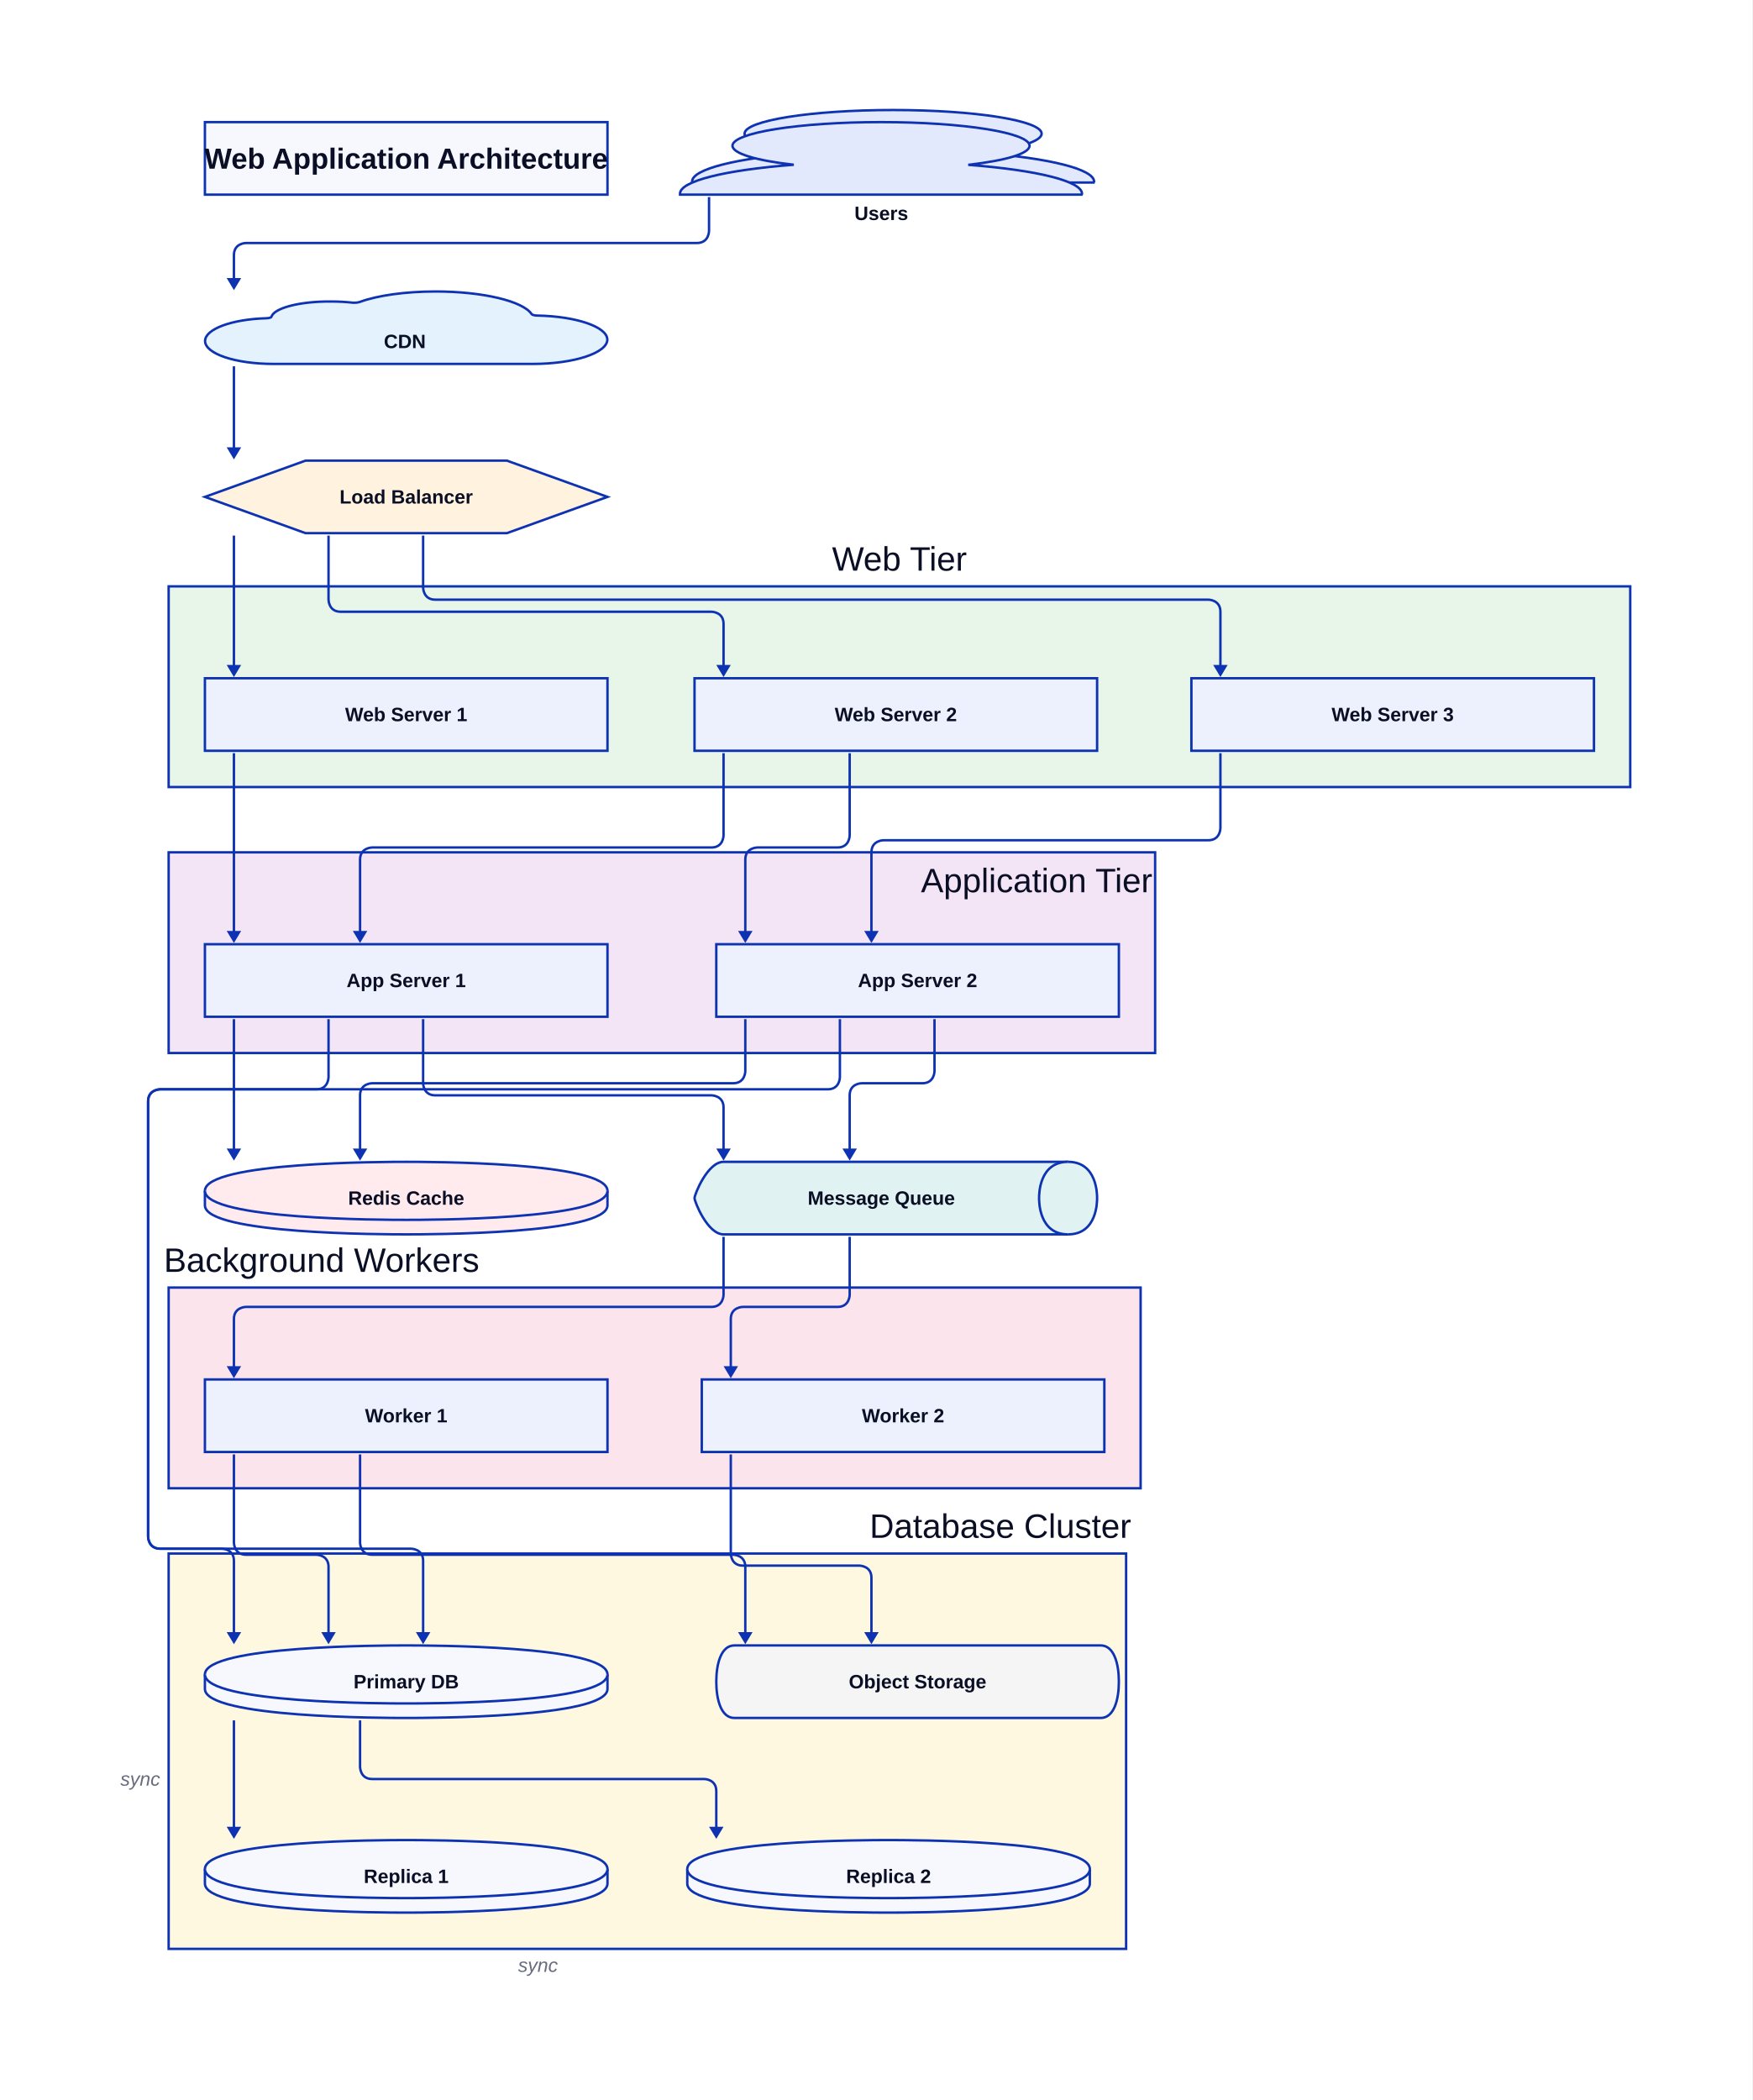
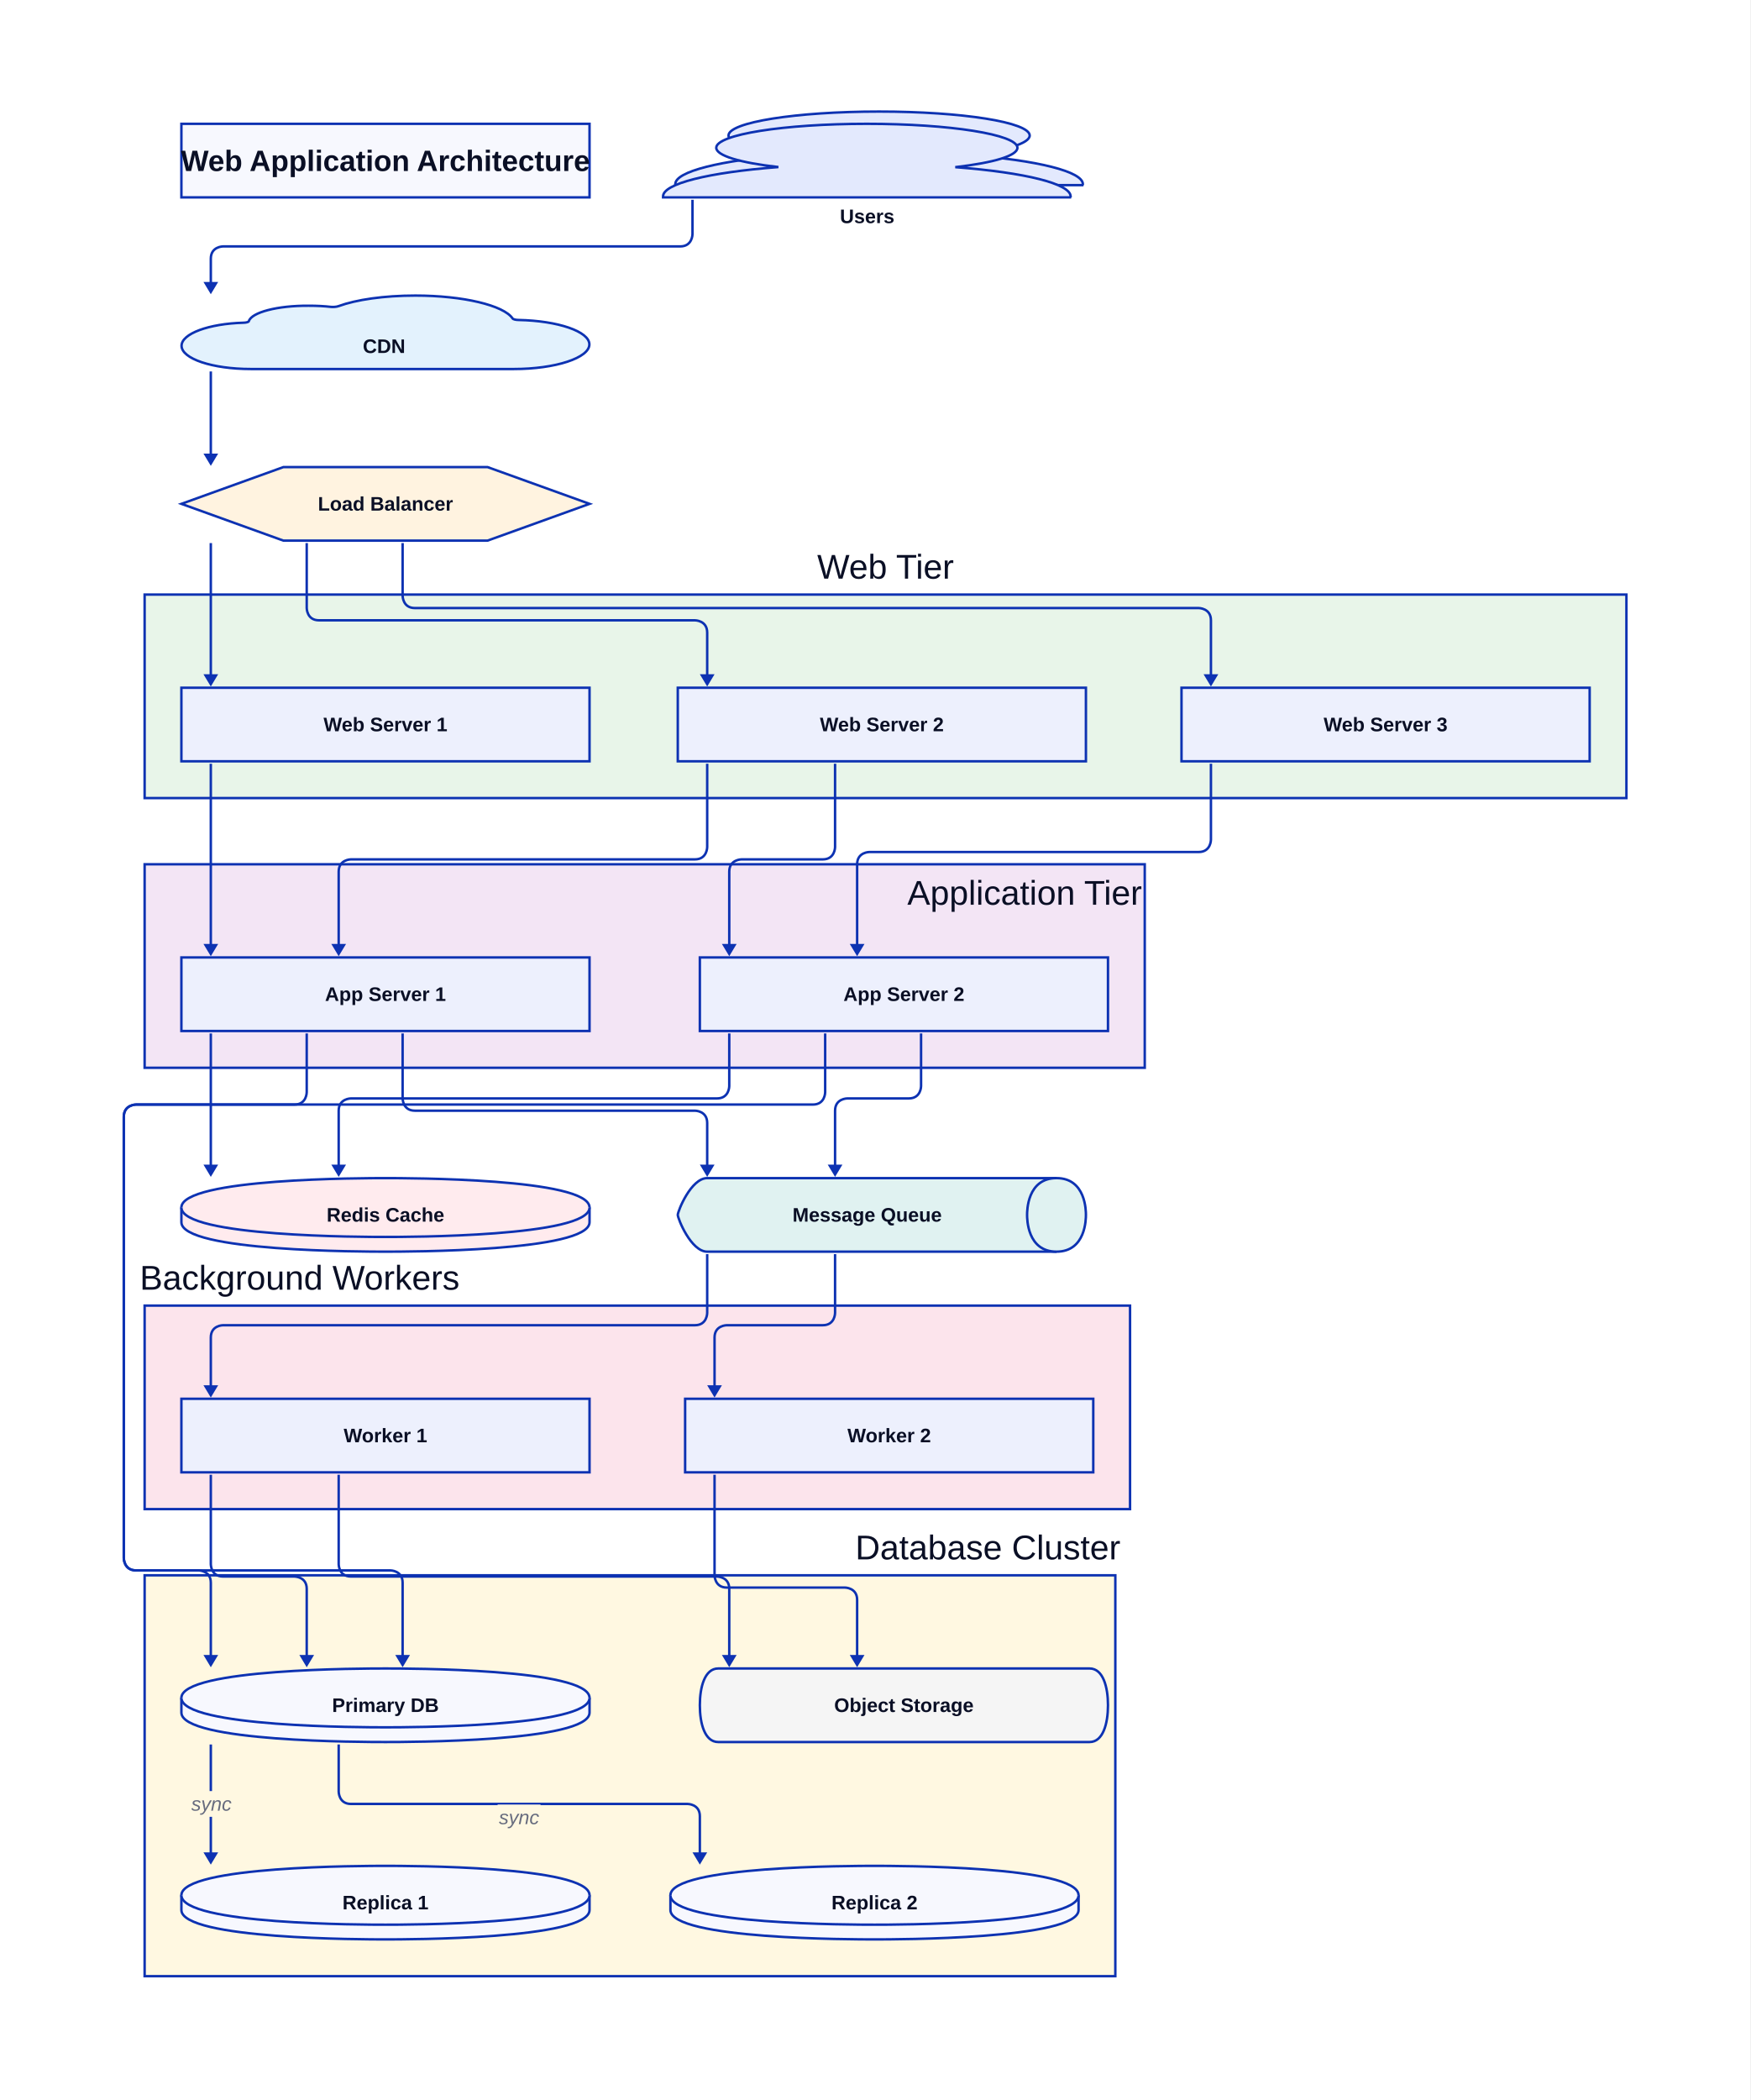
- <svg xmlns="http://www.w3.org/2000/svg" width="1449.5" height="1737" viewBox="-169.5 -101 1449.5 1737" data-d2-version="0.2.0" class="d2-327844436 d2-svg">
+ <svg xmlns="http://www.w3.org/2000/svg" width="1428" height="1713" viewBox="-148 -101 1428 1713" data-d2-version="0.2.0" class="d2-327844436 d2-svg">
  <defs>
-     <mask id="edge-label-mask" maskUnits="userSpaceOnUse" x="-169.5" y="-101" width="1449.5" height="1737">
-       <rect x="-169.5" y="-101" width="1449.5" height="1737" fill="white" />
-       <rect x="-71" y="1360" width="35" height="21" fill="black" />
-       <rect x="258" y="1514" width="35" height="21" fill="black" />
+     <mask id="edge-label-mask" maskUnits="userSpaceOnUse" x="-148" y="-101" width="1428" height="1713">
+       <rect x="-148" y="-101" width="1428" height="1713" fill="white" />
+       <rect x="7" y="1360" width="35" height="21" fill="black" />
+       <rect x="258" y="1371" width="35" height="21" fill="black" />
    </mask>
    <marker id="mk-161592640" markerWidth="10" markerHeight="12" refX="7" refY="6" viewBox="0 0 10 12" orient="auto" markerUnits="userSpaceOnUse">
      <polygon points="0,0 10,6 0,12" fill="#0D32B2" stroke-width="2" />
    </marker>
  </defs>
-   <rect x="-169.5" y="-101" width="1449.5" height="1737" rx="0" fill="#FFFFFF" stroke-width="0" />
+   <rect x="-148" y="-101" width="1428" height="1713" rx="0" fill="#FFFFFF" stroke-width="0" />
  <g id="base-layer">
+     <rect x="-30" y="384" width="1209" height="166" fill="#e8f5e9" stroke="#0D32B2" stroke-width="2" rx="0" ry="0" />
+     <rect x="-30" y="604" width="816" height="166" fill="#f3e5f5" stroke="#0D32B2" stroke-width="2" rx="0" ry="0" />
+     <rect x="-30" y="1184" width="792" height="327" fill="#fff8e1" stroke="#0D32B2" stroke-width="2" rx="0" ry="0" />
+     <rect x="-30" y="964" width="804" height="166" fill="#fce4ec" stroke="#0D32B2" stroke-width="2" rx="0" ry="0" />
    <rect x="0" y="0" width="333" height="60" fill="#F7F8FE" stroke="#0D32B2" stroke-width="2" rx="0" ry="0" />
    <path d="M 736 50 H 403 v -0.853 c 0 -10.233 36.567 -19.457 94.098 -23.876 C 465.407 21.705 446.392 15.891 446.392 9.535 C 446.392 -1.24 501.486 -10 569.256 -10 c 67.77 0 122.864 8.76 122.864 19.535 c 0 6.357 -18.527 12.093 -50.706 15.814 c 57.531 4.419 94.098 13.643 94.098 23.876 v 0.775 Z" fill="#E3E9FD" stroke="#0D32B2" stroke-width="2" />
    <path d="M 726 60 H 393 v -0.853 c 0 -10.233 36.567 -19.457 94.098 -23.876 C 455.407 31.705 436.392 25.891 436.392 19.535 C 436.392 8.76 491.486 0 559.256 0 c 67.77 0 122.864 8.76 122.864 19.535 c 0 6.357 -18.527 12.093 -50.706 15.814 c 57.531 4.419 94.098 13.643 94.098 23.876 v 0.775 Z" fill="#E3E9FD" stroke="#0D32B2" stroke-width="2" />
    <path d="M 55.034 160.975 C 55.034 161.613 52.816 162.25 50.598 162.25 C 22.315 163.046 0.133 171.173 0.133 181.052 C 0.133 191.568 25.088 200.013 56.698 200.013 H 271.311 C 305.139 200.013 332.867 190.93 332.867 179.936 C 332.867 169.42 307.357 160.656 275.193 160.019 C 272.975 160.019 270.757 159.541 270.202 158.744 C 262.993 148.069 229.719 140.102 190.901 140.102 C 165.391 140.102 142.654 143.448 128.236 148.706 C 126.572 149.344 123.8 149.503 122.136 149.344 C 116.59 148.706 110.491 148.388 103.836 148.388 C 78.326 148.228 57.252 153.805 55.034 160.975 Z" fill="#e3f2fd" stroke="#0D32B2" stroke-width="2" />
    <path d="M 83.25 280 L 249.75 280 L 333 310 L 249.75 340 L 83.25 340 L 0 310 Z" fill="#fff3e0" stroke="#0D32B2" stroke-width="2" />
-     <rect x="-30" y="384" width="1209" height="166" fill="#e8f5e9" stroke="#0D32B2" stroke-width="2" rx="0" ry="0" />
-     <rect x="-30" y="604" width="816" height="166" fill="#f3e5f5" stroke="#0D32B2" stroke-width="2" rx="0" ry="0" />
    <path d="M 0 884 C 0 860 149.85 860 166.5 860 C 183.15 860 333 860 333 884 L 333 896 C 333 920 183.15 920 166.5 920 C 149.85 920 0 920 0 896 L 0 884 Z" fill="#ffebee" stroke="#0D32B2" stroke-width="2" />
    <path d="M 0 884 C 0 908 149.85 908 166.5 908 C 183.15 908 333 908 333 884" fill="#ffebee" stroke="#0D32B2" stroke-width="2" />
-     <rect x="-30" y="1184" width="792" height="327" fill="#fff8e1" stroke="#0D32B2" stroke-width="2" rx="0" ry="0" />
    <path d="M 429 860 L 714 860 C 738 860 738 887 738 890 C 738 893 738 920 714 920 L 429 920 C 415.8 920 405 893 405 890 C 405 887 415.8 860 429 860 Z" fill="#e0f2f1" stroke="#0D32B2" stroke-width="2" />
    <path d="M 714 860 C 690 860 690 887 690 890 C 690 893 690 920 714 920" fill="#e0f2f1" stroke="#0D32B2" stroke-width="2" />
-     <rect x="-30" y="964" width="804" height="166" fill="#fce4ec" stroke="#0D32B2" stroke-width="2" rx="0" ry="0" />
    <path d="M 438 1260 L 741 1260 C 751.95 1260 756 1275 756 1290 C 756 1305 751.95 1320 741 1320 L 438 1320 C 427.05 1320 423 1305 423 1290 C 423 1275 427.05 1260 438 1260 Z" fill="#f5f5f5" stroke="#0D32B2" stroke-width="2" />
+     <rect x="0" y="460" width="333" height="60" fill="#EDF0FD" stroke="#0D32B2" stroke-width="2" rx="0" ry="0" />
    <rect x="405" y="460" width="333" height="60" fill="#EDF0FD" stroke="#0D32B2" stroke-width="2" rx="0" ry="0" />
    <rect x="816" y="460" width="333" height="60" fill="#EDF0FD" stroke="#0D32B2" stroke-width="2" rx="0" ry="0" />
+     <rect x="0" y="680" width="333" height="60" fill="#EDF0FD" stroke="#0D32B2" stroke-width="2" rx="0" ry="0" />
+     <rect x="423" y="680" width="333" height="60" fill="#EDF0FD" stroke="#0D32B2" stroke-width="2" rx="0" ry="0" />
    <path d="M 0 1284 C 0 1260 149.85 1260 166.5 1260 C 183.15 1260 333 1260 333 1284 L 333 1296 C 333 1320 183.15 1320 166.5 1320 C 149.85 1320 0 1320 0 1296 L 0 1284 Z" fill="#F7F8FE" stroke="#0D32B2" stroke-width="2" />
    <path d="M 0 1284 C 0 1308 149.85 1308 166.5 1308 C 183.15 1308 333 1308 333 1284" fill="#F7F8FE" stroke="#0D32B2" stroke-width="2" />
    <path d="M 0 1445 C 0 1421 149.85 1421 166.5 1421 C 183.15 1421 333 1421 333 1445 L 333 1457 C 333 1481 183.15 1481 166.5 1481 C 149.85 1481 0 1481 0 1457 L 0 1445 Z" fill="#F7F8FE" stroke="#0D32B2" stroke-width="2" />
    <path d="M 0 1445 C 0 1469 149.85 1469 166.5 1469 C 183.15 1469 333 1469 333 1445" fill="#F7F8FE" stroke="#0D32B2" stroke-width="2" />
    <path d="M 399 1445 C 399 1421 548.85 1421 565.5 1421 C 582.15 1421 732 1421 732 1445 L 732 1457 C 732 1481 582.15 1481 565.5 1481 C 548.85 1481 399 1481 399 1457 L 399 1445 Z" fill="#F7F8FE" stroke="#0D32B2" stroke-width="2" />
    <path d="M 399 1445 C 399 1469 548.85 1469 565.5 1469 C 582.15 1469 732 1469 732 1445" fill="#F7F8FE" stroke="#0D32B2" stroke-width="2" />
-     <rect x="0" y="460" width="333" height="60" fill="#EDF0FD" stroke="#0D32B2" stroke-width="2" rx="0" ry="0" />
-     <rect x="0" y="680" width="333" height="60" fill="#EDF0FD" stroke="#0D32B2" stroke-width="2" rx="0" ry="0" />
    <rect x="0" y="1040" width="333" height="60" fill="#EDF0FD" stroke="#0D32B2" stroke-width="2" rx="0" ry="0" />
    <rect x="411" y="1040" width="333" height="60" fill="#EDF0FD" stroke="#0D32B2" stroke-width="2" rx="0" ry="0" />
-     <rect x="423" y="680" width="333" height="60" fill="#EDF0FD" stroke="#0D32B2" stroke-width="2" rx="0" ry="0" />
    <path d="M 24 1322 L 24 1417" fill="none" stroke="#0D32B2" stroke-width="2" marker-end="url(#mk-161592640)" mask="url(#edge-label-mask)" />
-     <text x="-53.5" y="1376" text-anchor="middle" dominant-baseline="alphabetic" font-family="Arial, sans-serif" font-size="16" style="fill: #676C7E; font-style: italic">sync</text>
+     <text x="24.5" y="1376" text-anchor="middle" dominant-baseline="alphabetic" font-family="Arial, sans-serif" font-size="16" style="fill: #676C7E; font-style: italic">sync</text>
    <path d="M 128.333 1322 L 128.333 1360.5 S 128.333 1370.5 138.333 1370.5 L 413 1370.5 S 423 1370.5 423 1380.5 L 423 1417" fill="none" stroke="#0D32B2" stroke-width="2" marker-end="url(#mk-161592640)" mask="url(#edge-label-mask)" />
-     <text x="275.5" y="1530" text-anchor="middle" dominant-baseline="alphabetic" font-family="Arial, sans-serif" font-size="16" style="fill: #676C7E; font-style: italic">sync</text>
+     <text x="275.5" y="1387" text-anchor="middle" dominant-baseline="alphabetic" font-family="Arial, sans-serif" font-size="16" style="fill: #676C7E; font-style: italic">sync</text>
    <path d="M 417 62 L 417 90 S 417 100 407 100 L 34 100 S 24 100 24 110 L 24 136" fill="none" stroke="#0D32B2" stroke-width="2" marker-end="url(#mk-161592640)" mask="url(#edge-label-mask)" />
    <path d="M 24 202 L 24 276" fill="none" stroke="#0D32B2" stroke-width="2" marker-end="url(#mk-161592640)" mask="url(#edge-label-mask)" />
    <path d="M 24 342 L 24 456" fill="none" stroke="#0D32B2" stroke-width="2" marker-end="url(#mk-161592640)" mask="url(#edge-label-mask)" />
    <path d="M 102.25 342 L 102.25 395 S 102.25 405 112.25 405 L 419 405 S 429 405 429 415 L 429 456" fill="none" stroke="#0D32B2" stroke-width="2" marker-end="url(#mk-161592640)" mask="url(#edge-label-mask)" />
    <path d="M 180.5 342 L 180.5 385 S 180.5 395 190.5 395 L 830 395 S 840 395 840 405 L 840 456" fill="none" stroke="#0D32B2" stroke-width="2" marker-end="url(#mk-161592640)" mask="url(#edge-label-mask)" />
    <path d="M 24 522 L 24 676" fill="none" stroke="#0D32B2" stroke-width="2" marker-end="url(#mk-161592640)" mask="url(#edge-label-mask)" />
    <path d="M 429 522 L 429 590 S 429 600 419 600 L 138.333 600 S 128.333 600 128.333 610 L 128.333 676" fill="none" stroke="#0D32B2" stroke-width="2" marker-end="url(#mk-161592640)" mask="url(#edge-label-mask)" />
    <path d="M 533.333 522 L 533.333 590 S 533.333 600 523.333 600 L 457 600 S 447 600 447 610 L 447 676" fill="none" stroke="#0D32B2" stroke-width="2" marker-end="url(#mk-161592640)" mask="url(#edge-label-mask)" />
    <path d="M 840 522 L 840 584 S 840 594 830 594 L 561.333 594 S 551.333 594 551.333 604 L 551.333 676" fill="none" stroke="#0D32B2" stroke-width="2" marker-end="url(#mk-161592640)" mask="url(#edge-label-mask)" />
    <path d="M 24 742 L 24 856" fill="none" stroke="#0D32B2" stroke-width="2" marker-end="url(#mk-161592640)" mask="url(#edge-label-mask)" />
    <path d="M 447 742 L 447 785 S 447 795 437 795 L 138.333 795 S 128.333 795 128.333 805 L 128.333 856" fill="none" stroke="#0D32B2" stroke-width="2" marker-end="url(#mk-161592640)" mask="url(#edge-label-mask)" />
    <path d="M 102.25 742 L 102.25 790 S 102.25 800 92.25 800 L -37 800 S -47 800 -47 810 L -47 1170 S -47 1180 -37 1180 L 14 1180 S 24 1180 24 1190 L 24 1256" fill="none" stroke="#0D32B2" stroke-width="2" marker-end="url(#mk-161592640)" mask="url(#edge-label-mask)" />
    <path d="M 525.25 742 L 525.25 790 S 525.25 800 515.25 800 L -37 800 S -47 800 -47 810 L -47 1170 S -47 1180 -37 1180 L 170.5 1180 S 180.5 1180 180.5 1190 L 180.5 1256" fill="none" stroke="#0D32B2" stroke-width="2" marker-end="url(#mk-161592640)" mask="url(#edge-label-mask)" />
    <path d="M 180.5 742 L 180.5 795 S 180.5 805 190.5 805 L 419 805 S 429 805 429 815 L 429 856" fill="none" stroke="#0D32B2" stroke-width="2" marker-end="url(#mk-161592640)" mask="url(#edge-label-mask)" />
    <path d="M 603.5 742 L 603.5 785 S 603.5 795 593.5 795 L 543.333 795 S 533.333 795 533.333 805 L 533.333 856" fill="none" stroke="#0D32B2" stroke-width="2" marker-end="url(#mk-161592640)" mask="url(#edge-label-mask)" />
    <path d="M 429 922 L 429 970 S 429 980 419 980 L 34 980 S 24 980 24 990 L 24 1036" fill="none" stroke="#0D32B2" stroke-width="2" marker-end="url(#mk-161592640)" mask="url(#edge-label-mask)" />
    <path d="M 533.333 922 L 533.333 970 S 533.333 980 523.333 980 L 445 980 S 435 980 435 990 L 435 1036" fill="none" stroke="#0D32B2" stroke-width="2" marker-end="url(#mk-161592640)" mask="url(#edge-label-mask)" />
    <path d="M 128.333 1102 L 128.333 1175 S 128.333 1185 138.333 1185 L 437 1185 S 447 1185 447 1195 L 447 1256" fill="none" stroke="#0D32B2" stroke-width="2" marker-end="url(#mk-161592640)" mask="url(#edge-label-mask)" />
    <path d="M 435 1102 L 435 1184 S 435 1194 445 1194 L 541.333 1194 S 551.333 1194 551.333 1204 L 551.333 1256" fill="none" stroke="#0D32B2" stroke-width="2" marker-end="url(#mk-161592640)" mask="url(#edge-label-mask)" />
    <path d="M 24 1102 L 24 1175 S 24 1185 34 1185 L 92.25 1185 S 102.25 1185 102.25 1195 L 102.25 1256" fill="none" stroke="#0D32B2" stroke-width="2" marker-end="url(#mk-161592640)" mask="url(#edge-label-mask)" />
+     <text x="574.5" y="371" text-anchor="middle" dominant-baseline="alphabetic" font-family="Arial, sans-serif" font-size="28" style="fill: #0A0F25">Web Tier</text>
+     <text x="688" y="637" text-anchor="middle" dominant-baseline="alphabetic" font-family="Arial, sans-serif" font-size="28" style="fill: #0A0F25">Application Tier</text>
+     <text x="658" y="1171" text-anchor="middle" dominant-baseline="alphabetic" font-family="Arial, sans-serif" font-size="28" style="fill: #0A0F25">Database Cluster</text>
+     <text x="96.5" y="951" text-anchor="middle" dominant-baseline="alphabetic" font-family="Arial, sans-serif" font-size="28" style="fill: #0A0F25">Background Workers</text>
    <text x="166.5" y="38.5" text-anchor="middle" dominant-baseline="alphabetic" font-family="Arial, sans-serif" font-size="24" style="fill: #0A0F25; font-weight: 700">Web Application Architecture</text>
    <text x="559.5" y="81" text-anchor="middle" dominant-baseline="alphabetic" font-family="Arial, sans-serif" font-size="16" style="fill: #0A0F25; font-weight: 700">Users</text>
    <text x="165.363" y="186.94" text-anchor="middle" dominant-baseline="alphabetic" font-family="Arial, sans-serif" font-size="16" style="fill: #0A0F25; font-weight: 700">CDN</text>
    <text x="166.5" y="315.5" text-anchor="middle" dominant-baseline="alphabetic" font-family="Arial, sans-serif" font-size="16" style="fill: #0A0F25; font-weight: 700">Load Balancer</text>
-     <text x="574.5" y="371" text-anchor="middle" dominant-baseline="alphabetic" font-family="Arial, sans-serif" font-size="28" style="fill: #0A0F25">Web Tier</text>
-     <text x="688" y="637" text-anchor="middle" dominant-baseline="alphabetic" font-family="Arial, sans-serif" font-size="28" style="fill: #0A0F25">Application Tier</text>
    <text x="166.5" y="895.5" text-anchor="middle" dominant-baseline="alphabetic" font-family="Arial, sans-serif" font-size="16" style="fill: #0A0F25; font-weight: 700">Redis Cache</text>
-     <text x="658" y="1171" text-anchor="middle" dominant-baseline="alphabetic" font-family="Arial, sans-serif" font-size="28" style="fill: #0A0F25">Database Cluster</text>
    <text x="559.5" y="895.5" text-anchor="middle" dominant-baseline="alphabetic" font-family="Arial, sans-serif" font-size="16" style="fill: #0A0F25; font-weight: 700">Message Queue</text>
-     <text x="96.5" y="951" text-anchor="middle" dominant-baseline="alphabetic" font-family="Arial, sans-serif" font-size="28" style="fill: #0A0F25">Background Workers</text>
    <text x="589.5" y="1295.5" text-anchor="middle" dominant-baseline="alphabetic" font-family="Arial, sans-serif" font-size="16" style="fill: #0A0F25; font-weight: 700">Object Storage</text>
+     <text x="166.5" y="495.5" text-anchor="middle" dominant-baseline="alphabetic" font-family="Arial, sans-serif" font-size="16" style="fill: #0A0F25; font-weight: 700">Web Server 1</text>
    <text x="571.5" y="495.5" text-anchor="middle" dominant-baseline="alphabetic" font-family="Arial, sans-serif" font-size="16" style="fill: #0A0F25; font-weight: 700">Web Server 2</text>
    <text x="982.5" y="495.5" text-anchor="middle" dominant-baseline="alphabetic" font-family="Arial, sans-serif" font-size="16" style="fill: #0A0F25; font-weight: 700">Web Server 3</text>
+     <text x="166.5" y="715.5" text-anchor="middle" dominant-baseline="alphabetic" font-family="Arial, sans-serif" font-size="16" style="fill: #0A0F25; font-weight: 700">App Server 1</text>
+     <text x="589.5" y="715.5" text-anchor="middle" dominant-baseline="alphabetic" font-family="Arial, sans-serif" font-size="16" style="fill: #0A0F25; font-weight: 700">App Server 2</text>
    <text x="166.5" y="1295.5" text-anchor="middle" dominant-baseline="alphabetic" font-family="Arial, sans-serif" font-size="16" style="fill: #0A0F25; font-weight: 700">Primary DB</text>
    <text x="166.5" y="1456.5" text-anchor="middle" dominant-baseline="alphabetic" font-family="Arial, sans-serif" font-size="16" style="fill: #0A0F25; font-weight: 700">Replica 1</text>
    <text x="565.5" y="1456.5" text-anchor="middle" dominant-baseline="alphabetic" font-family="Arial, sans-serif" font-size="16" style="fill: #0A0F25; font-weight: 700">Replica 2</text>
-     <text x="166.5" y="495.5" text-anchor="middle" dominant-baseline="alphabetic" font-family="Arial, sans-serif" font-size="16" style="fill: #0A0F25; font-weight: 700">Web Server 1</text>
-     <text x="166.5" y="715.5" text-anchor="middle" dominant-baseline="alphabetic" font-family="Arial, sans-serif" font-size="16" style="fill: #0A0F25; font-weight: 700">App Server 1</text>
    <text x="166.5" y="1075.5" text-anchor="middle" dominant-baseline="alphabetic" font-family="Arial, sans-serif" font-size="16" style="fill: #0A0F25; font-weight: 700">Worker 1</text>
    <text x="577.5" y="1075.5" text-anchor="middle" dominant-baseline="alphabetic" font-family="Arial, sans-serif" font-size="16" style="fill: #0A0F25; font-weight: 700">Worker 2</text>
-     <text x="589.5" y="715.5" text-anchor="middle" dominant-baseline="alphabetic" font-family="Arial, sans-serif" font-size="16" style="fill: #0A0F25; font-weight: 700">App Server 2</text>
  </g>
</svg>
